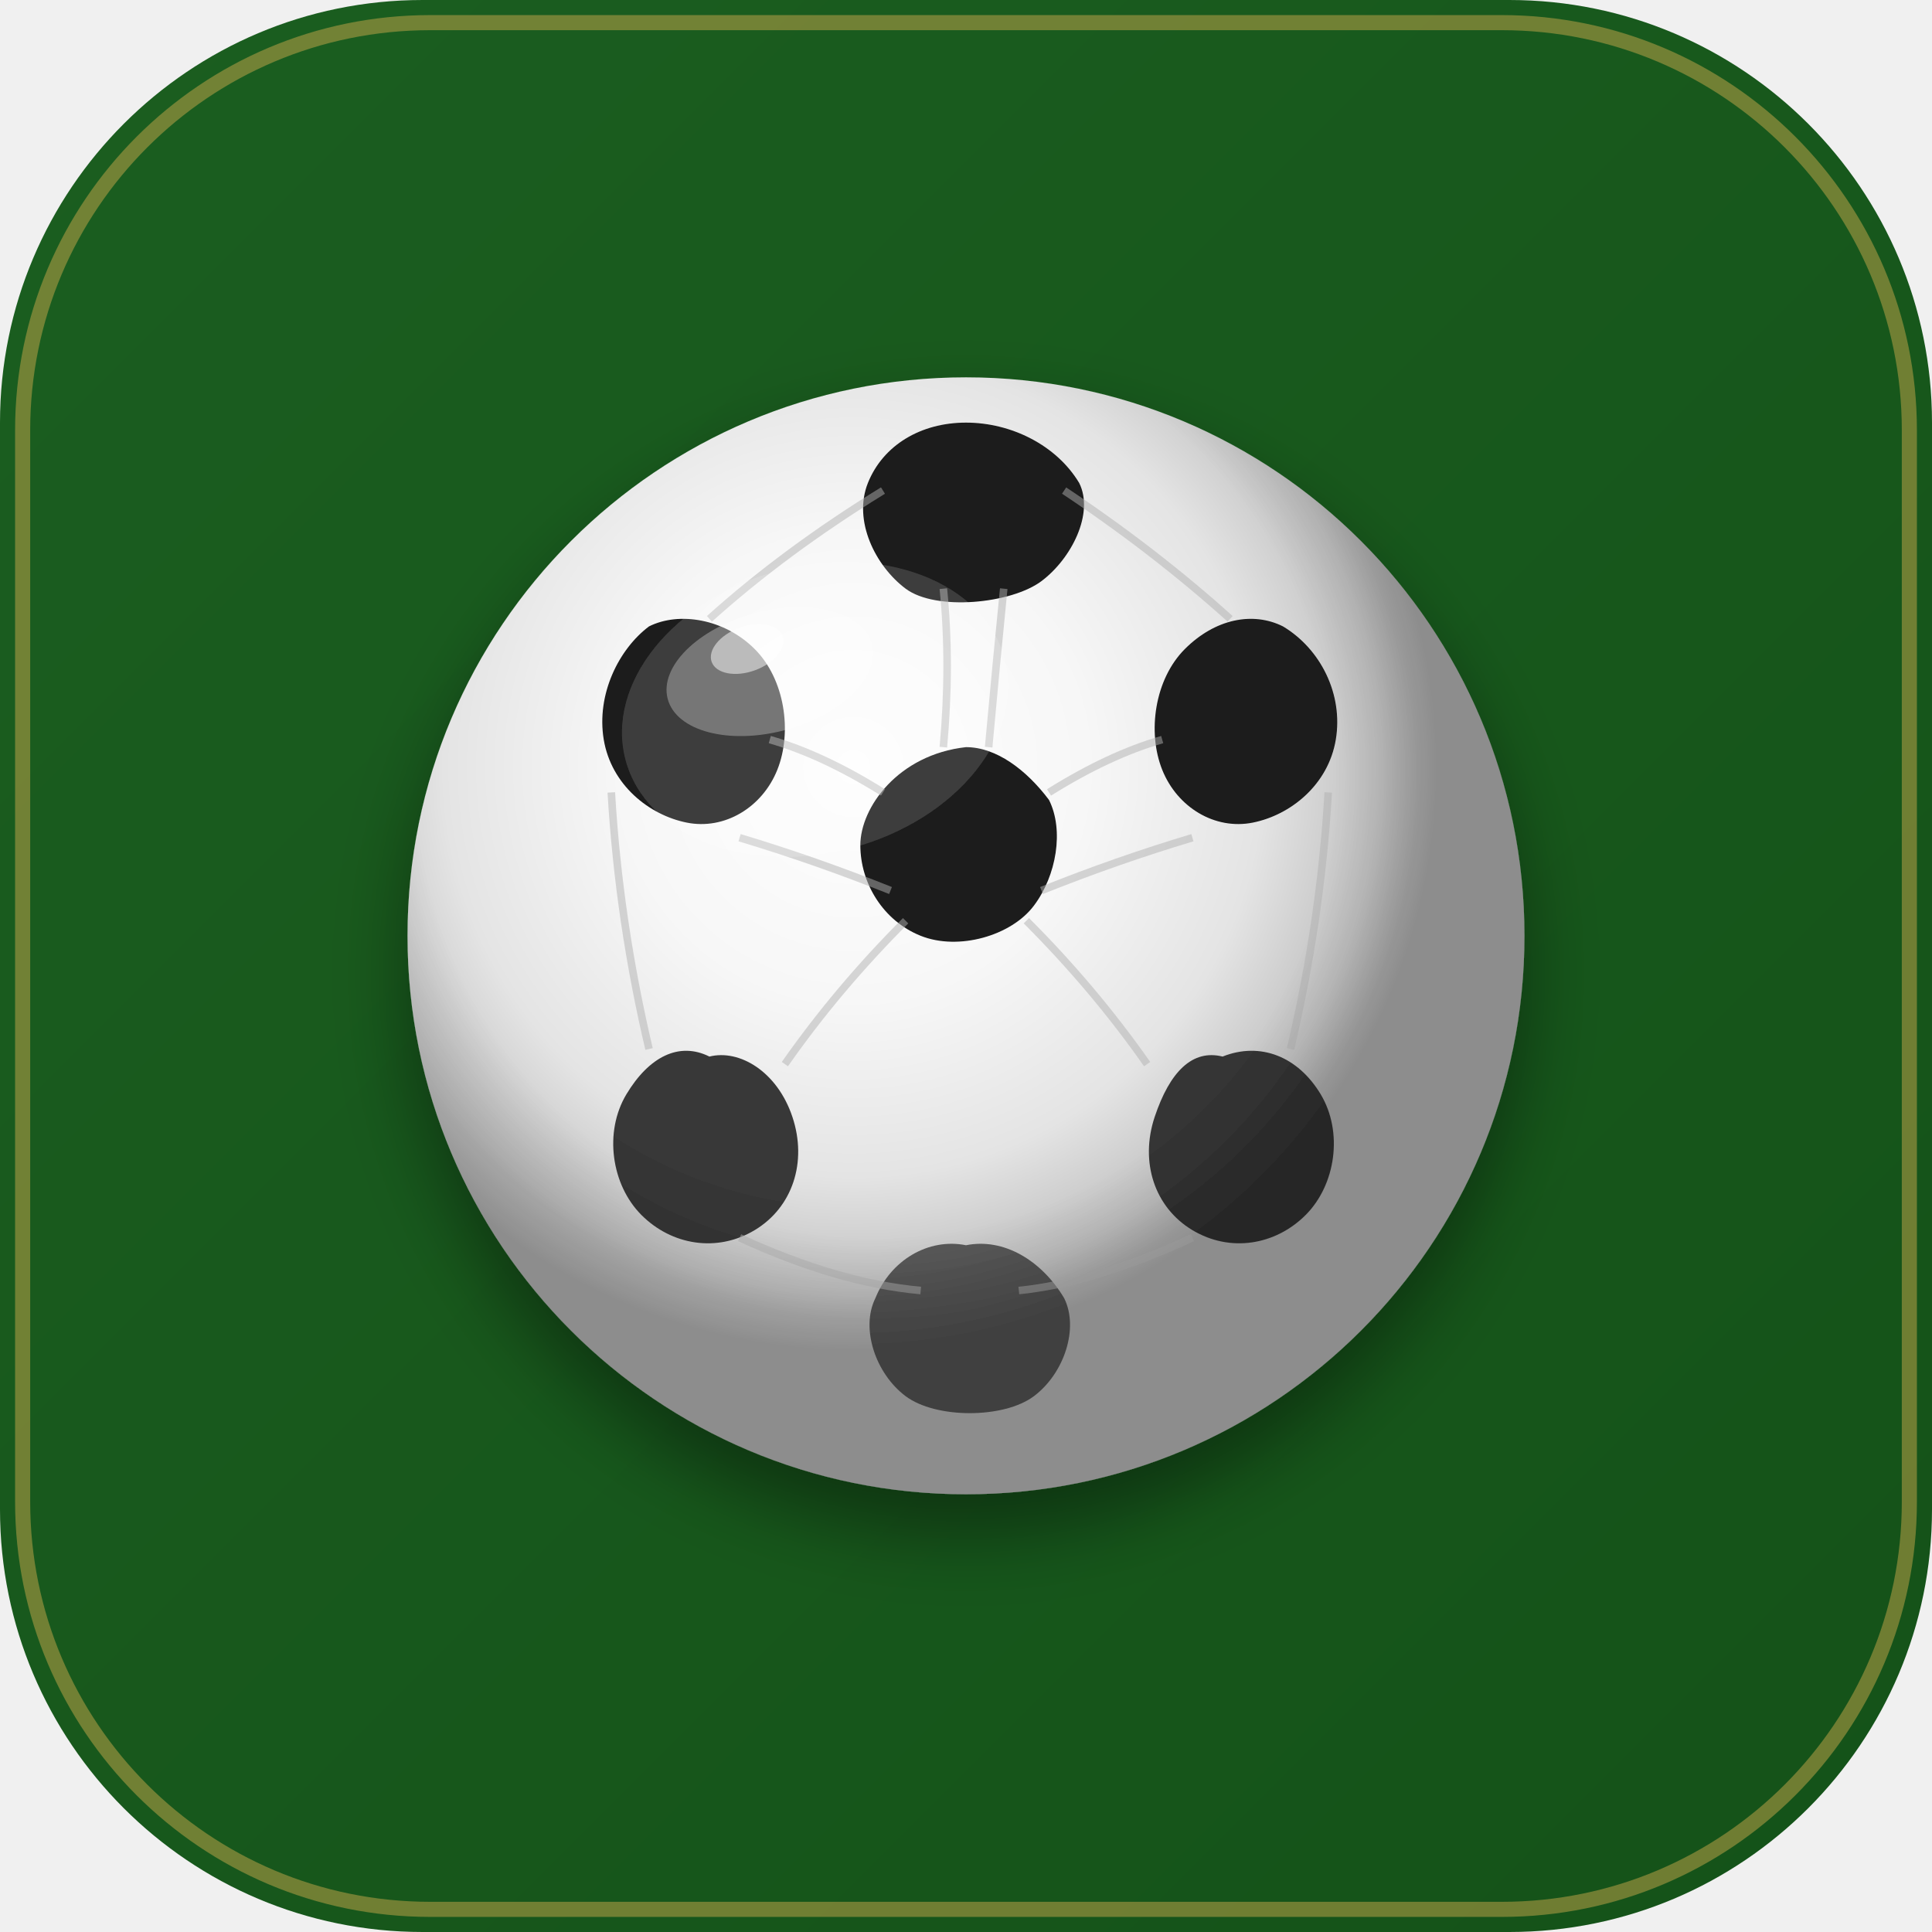
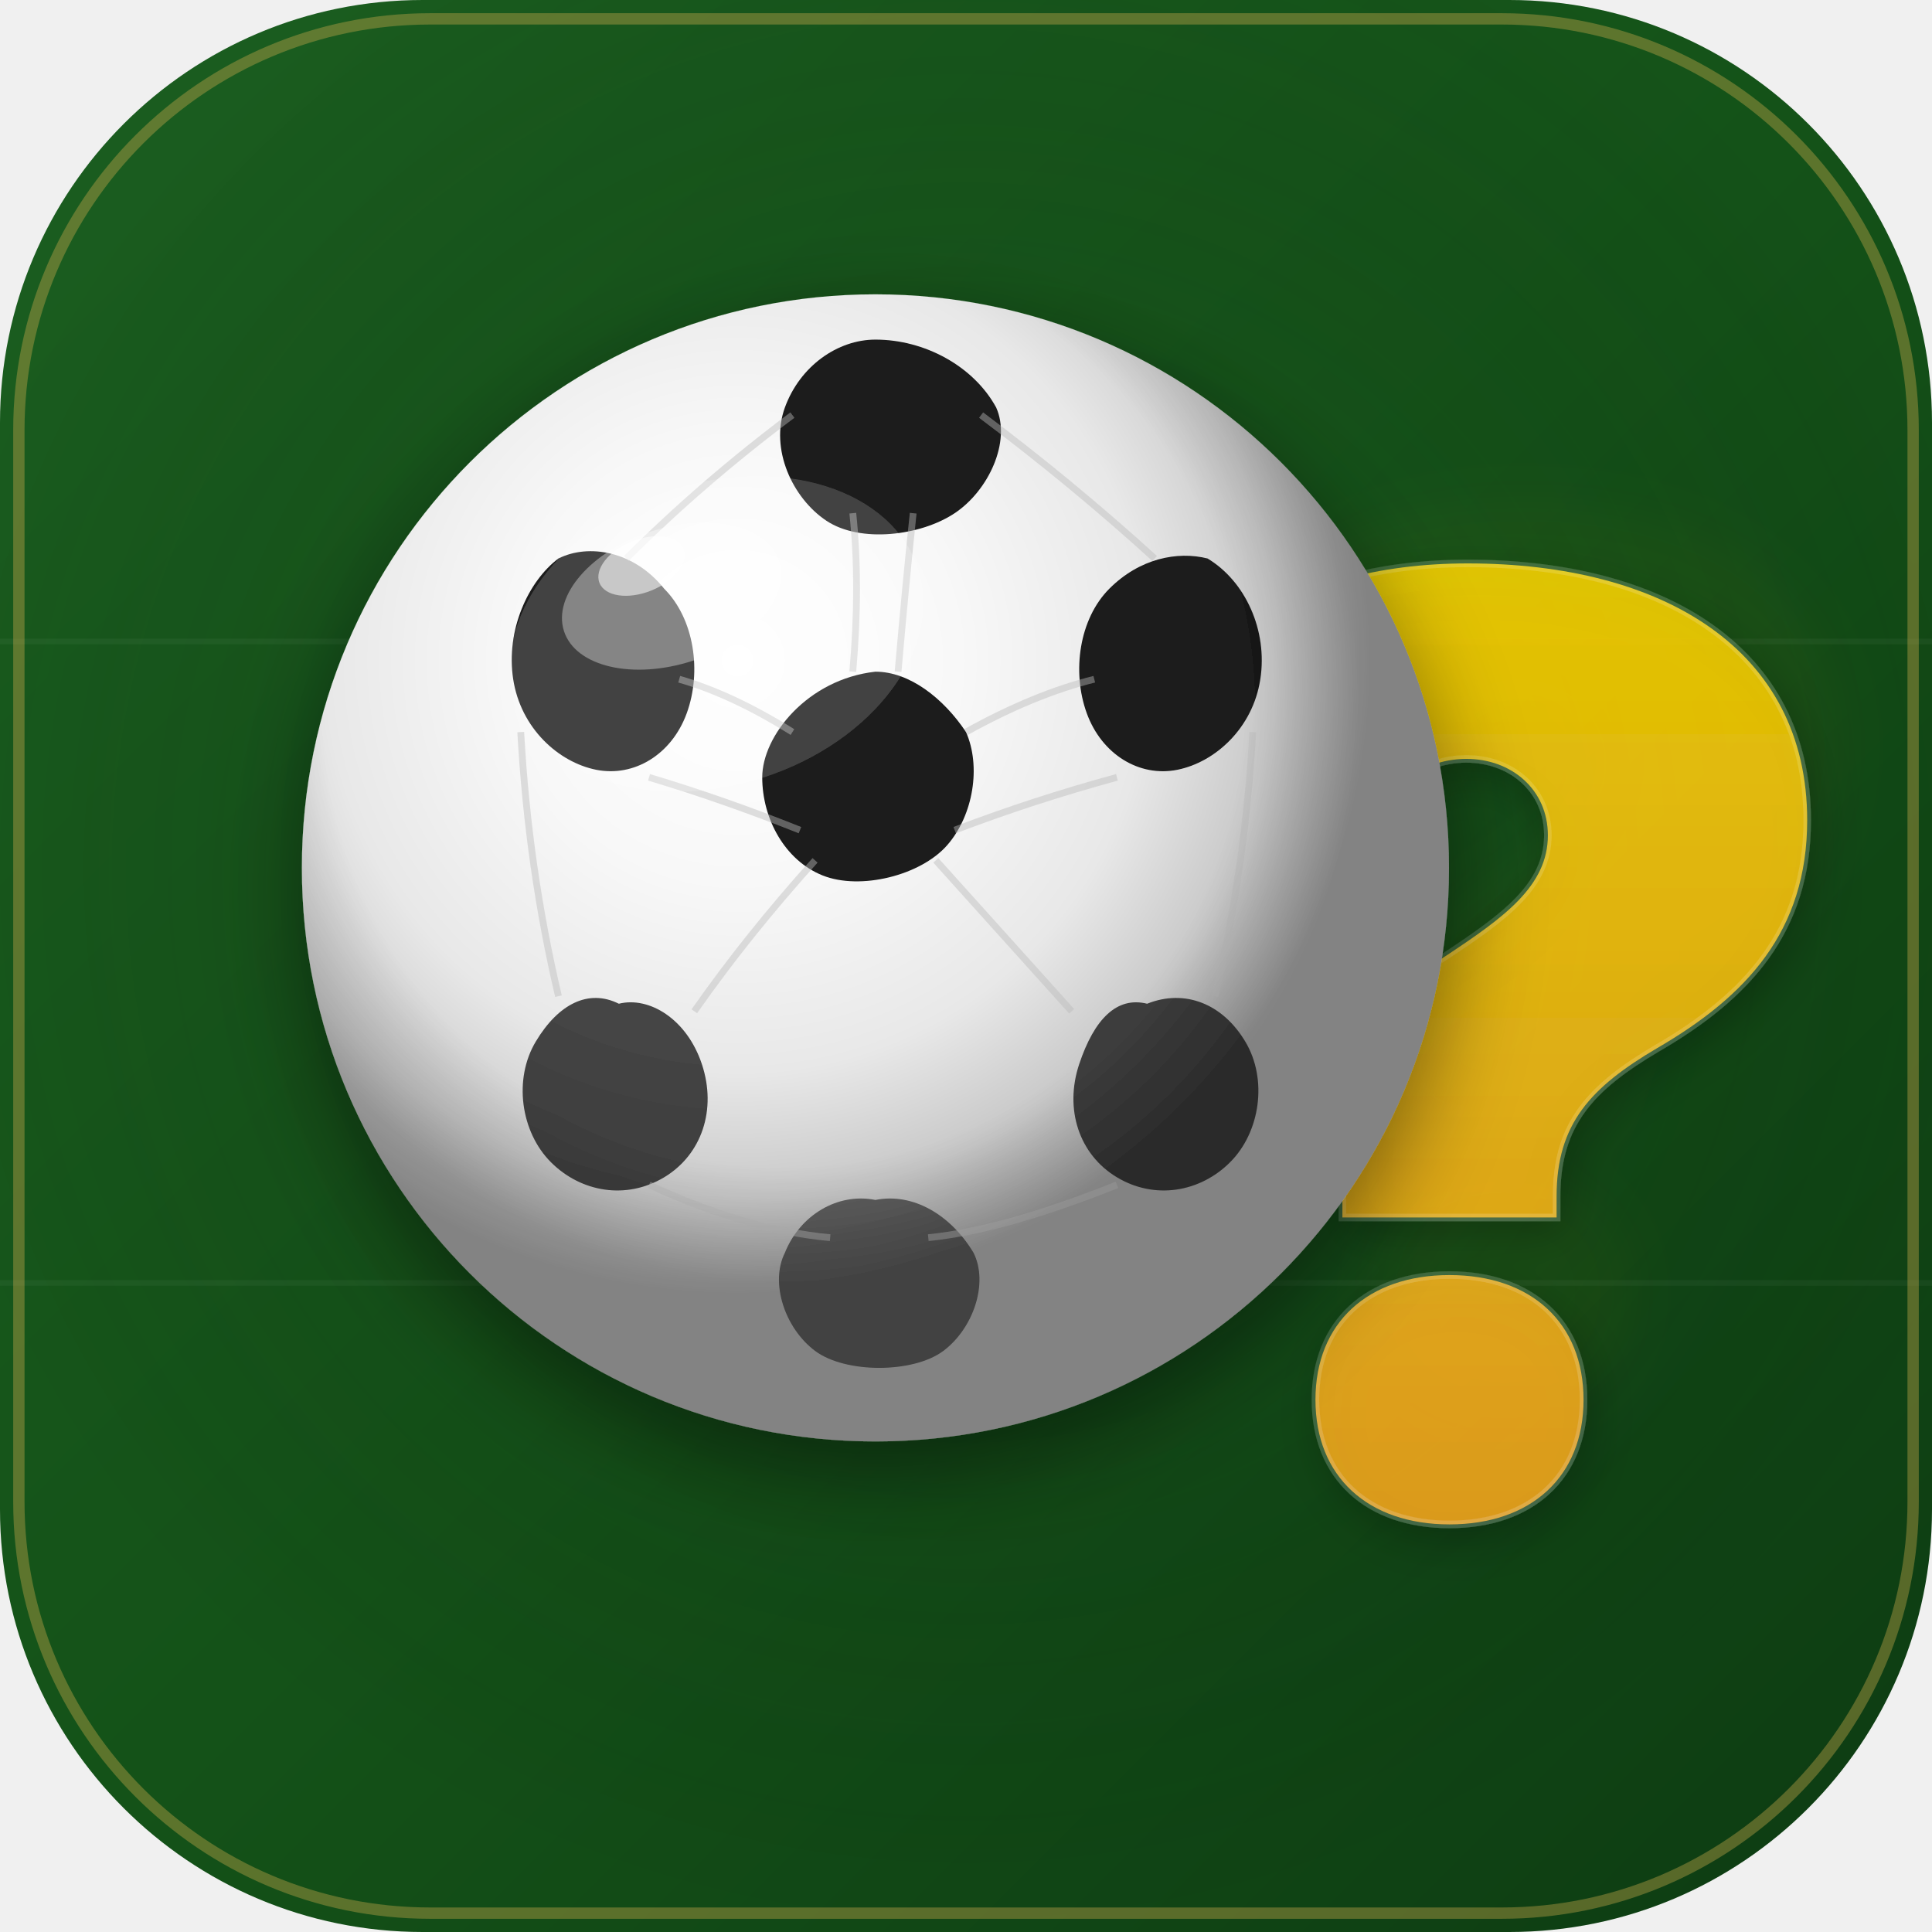
<svg xmlns="http://www.w3.org/2000/svg" width="512" height="512" viewBox="0 0 512 512">
  <defs>
    <linearGradient id="bg" x1="0" y1="0" x2="512" y2="512" gradientUnits="userSpaceOnUse">
      <stop offset="0%" stop-color="#1b5e20" />
-       <stop offset="100%" stop-color="#145218" />
+       <stop offset="50%" stop-color="#145218" />
+       <stop offset="100%" stop-color="#0d3b12" />
    </linearGradient>
-     <radialGradient id="ball" cx="0.4" cy="0.35" r="0.52">
-       <stop offset="0%" stop-color="#fefefe" />
-       <stop offset="40%" stop-color="#f7f7f7" />
-       <stop offset="70%" stop-color="#e4e4e4" />
-       <stop offset="90%" stop-color="#c0c0c0" />
+     <radialGradient id="bgGlow" cx="0.5" cy="0.45" r="0.55">
+       <stop offset="0%" stop-color="#2e7d32" stop-opacity="0.3" />
+       <stop offset="100%" stop-color="transparent" />
+     </radialGradient>
+     <radialGradient id="ball" cx="0.38" cy="0.32" r="0.55">
+       <stop offset="0%" stop-color="#ffffff" />
+       <stop offset="35%" stop-color="#f8f8f8" />
+       <stop offset="65%" stop-color="#e8e8e8" />
+       <stop offset="85%" stop-color="#c8c8c8" />
      <stop offset="100%" stop-color="#a0a0a0" />
    </radialGradient>
-     <radialGradient id="inner" cx="0.42" cy="0.36" r="0.48">
+     <radialGradient id="inner" cx="0.42" cy="0.36" r="0.5">
      <stop offset="0%" stop-color="rgba(255,255,255,0)" />
-       <stop offset="85%" stop-color="rgba(0,0,0,0)" />
-       <stop offset="100%" stop-color="rgba(0,0,0,0.12)" />
+       <stop offset="80%" stop-color="rgba(0,0,0,0)" />
+       <stop offset="100%" stop-color="rgba(0,0,0,0.18)" />
    </radialGradient>
+     <linearGradient id="qGrad" x1="0" y1="0" x2="0" y2="1">
+       <stop offset="0%" stop-color="#ffd600" />
+       <stop offset="100%" stop-color="#f9a825" />
+     </linearGradient>
    <filter id="ds">
-       <feGaussianBlur in="SourceAlpha" stdDeviation="10" />
-       <feOffset dy="10" />
+       <feGaussianBlur in="SourceAlpha" stdDeviation="12" />
+       <feOffset dy="8" />
      <feComponentTransfer>
-         <feFuncA type="linear" slope="0.4" />
+         <feFuncA type="linear" slope="0.45" />
      </feComponentTransfer>
      <feMerge>
        <feMergeNode />
        <feMergeNode in="SourceGraphic" />
      </feMerge>
    </filter>
+     <filter id="qShadow">
+       <feGaussianBlur in="SourceAlpha" stdDeviation="6" />
+       <feOffset dx="2" dy="4" />
+       <feComponentTransfer>
+         <feFuncA type="linear" slope="0.3" />
+       </feComponentTransfer>
+       <feMerge>
+         <feMergeNode />
+         <feMergeNode in="SourceGraphic" />
+       </feMerge>
+     </filter>
+     <filter id="qGlow">
+       <feGaussianBlur stdDeviation="8" />
+       <feComponentTransfer>
+         <feFuncA type="linear" slope="0.4" />
+       </feComponentTransfer>
+     </filter>
  </defs>
  <rect width="512" height="512" rx="112" fill="url(#bg)" />
+   <rect width="512" height="512" rx="112" fill="url(#bgGlow)" />
+   <g opacity="0.04" stroke="#fff" stroke-width="1.5">
+     <line x1="0" y1="170" x2="512" y2="170" />
+     <line x1="0" y1="340" x2="512" y2="340" />
+     <circle cx="256" cy="256" r="60" fill="none" />
+   </g>
+   <text x="310" y="370" font-family="'Inter', system-ui, sans-serif" font-size="320" font-weight="900" fill="#ffd600" opacity="0.08" filter="url(#qGlow)">?</text>
+   <g filter="url(#qShadow)">
+     <text x="290" y="400" font-family="'Inter', system-ui, sans-serif" font-size="340" font-weight="900" fill="url(#qGrad)" opacity="0.85" letter-spacing="-10">?</text>
+     <text x="290" y="400" font-family="'Inter', system-ui, sans-serif" font-size="340" font-weight="900" fill="none" stroke="#fff" stroke-width="2" opacity="0.15" letter-spacing="-10">?</text>
+   </g>
  <g filter="url(#ds)">
-     <circle cx="256" cy="248" r="148" fill="url(#ball)" />
-     <path d="M256,198 C264,198 272,204 278,212 C282,220 280,232 274,240 C268,248 254,252 244,248 C234,244 228,234 228,224 C228,214 238,200 256,198Z" fill="#1a1a1a" />
-     <path d="M256,112 C268,112 280,118 286,128 C290,136 284,148 276,154 C268,160 248,162 240,156 C232,150 226,138 230,128 C234,118 244,112 256,112Z" fill="#1a1a1a" />
-     <path d="M340,166 C350,172 356,184 354,196 C352,208 342,216 332,218 C322,220 312,214 308,204 C304,194 306,180 314,172 C322,164 332,162 340,166Z" fill="#1a1a1a" />
-     <path d="M172,166 C180,162 192,164 200,172 C208,180 210,194 206,204 C202,214 192,220 182,218 C172,216 162,208 160,196 C158,184 164,172 172,166Z" fill="#1a1a1a" />
-     <path d="M324,280 C334,276 344,280 350,290 C356,300 354,314 346,322 C338,330 326,332 316,326 C306,320 302,308 306,296 C310,284 316,278 324,280Z" fill="#1a1a1a" opacity="0.85" />
-     <path d="M188,280 C196,278 206,284 210,296 C214,308 210,320 200,326 C190,332 178,330 170,322 C162,314 160,300 166,290 C172,280 180,276 188,280Z" fill="#1a1a1a" opacity="0.85" />
-     <path d="M256,330 C266,328 276,334 282,344 C286,352 282,364 274,370 C266,376 248,376 240,370 C232,364 228,352 232,344 C236,334 246,328 256,330Z" fill="#1a1a1a" opacity="0.65" />
-     <g fill="none" stroke="#b0b0b0" stroke-width="2" opacity="0.5">
-       <path d="M250,198 Q252,176 250,156" />
-       <path d="M262,198 Q264,176 266,156" />
-       <path d="M278,210 Q294,200 308,196" />
-       <path d="M276,236 Q296,228 316,222" />
-       <path d="M234,210 Q218,200 204,196" />
-       <path d="M236,236 Q216,228 196,222" />
-       <path d="M272,244 Q290,262 304,282" />
-       <path d="M240,244 Q222,262 208,282" />
-       <path d="M282,130 Q306,146 326,164" />
-       <path d="M234,130 Q208,146 188,164" />
-       <path d="M352,210 Q350,244 342,278" />
-       <path d="M162,210 Q164,244 172,278" />
-       <path d="M316,328 Q290,340 270,342" />
-       <path d="M196,328 Q222,340 244,342" />
+     <circle cx="232" cy="230" r="152" fill="url(#ball)" />
+     <path d="M232,178 C241,178 250,185 256,194 C260,203 258,216 251,224 C244,232 228,236 218,232 C208,228 202,217 202,206 C202,195 214,180 232,178Z" fill="#1a1a1a" />
+     <path d="M232,90 C245,90 258,97 264,108 C268,117 262,130 253,136 C244,142 228,144 219,138 C210,132 204,119 208,108 C212,97 222,90 232,90Z" fill="#1a1a1a" />
+     <path d="M320,148 C330,154 336,167 334,180 C332,193 322,202 312,204 C302,206 292,200 288,189 C284,178 286,164 294,156 C302,148 312,146 320,148Z" fill="#1a1a1a" />
+     <path d="M148,148 C156,144 168,146 176,156 C184,164 186,178 182,189 C178,200 168,206 158,204 C148,202 138,193 136,180 C134,167 140,154 148,148Z" fill="#1a1a1a" />
+     <path d="M304,266 C314,262 324,266 330,276 C336,286 334,300 326,308 C318,316 306,318 296,312 C286,306 282,294 286,282 C290,270 296,264 304,266Z" fill="#1a1a1a" opacity="0.8" />
+     <path d="M164,266 C172,264 182,270 186,282 C190,294 186,306 176,312 C166,318 154,316 146,308 C138,300 136,286 142,276 C148,266 156,262 164,266Z" fill="#1a1a1a" opacity="0.8" />
+     <path d="M232,318 C242,316 252,322 258,332 C262,340 258,352 250,358 C242,364 224,364 216,358 C208,352 204,340 208,332 C212,322 222,316 232,318Z" fill="#1a1a1a" opacity="0.6" />
+     <g fill="none" stroke="#bbb" stroke-width="1.8" opacity="0.45">
+       <path d="M226,178 Q228,155 226,136" />
+       <path d="M238,178 Q240,155 242,136" />
+       <path d="M256,194 Q274,184 290,180" />
+       <path d="M253,220 Q274,212 296,206" />
+       <path d="M210,194 Q194,184 180,180" />
+       <path d="M212,220 Q192,212 172,206" />
+       <path d="M248,228 Q266,248 284,268" />
+       <path d="M216,228 Q198,248 184,268" />
+       <path d="M260,110 Q284,128 306,148" />
+       <path d="M210,110 Q186,128 166,148" />
+       <path d="M332,194 Q330,230 322,264" />
+       <path d="M138,194 Q140,230 148,264" />
+       <path d="M296,314 Q266,326 246,328" />
+       <path d="M172,314 Q198,326 220,328" />
    </g>
-     <circle cx="256" cy="248" r="148" fill="url(#inner)" />
-     <ellipse cx="216" cy="188" rx="52" ry="38" fill="white" opacity="0.15" transform="rotate(-15,216,188)" />
-     <ellipse cx="204" cy="178" rx="28" ry="16" fill="white" opacity="0.3" transform="rotate(-15,204,178)" />
-     <ellipse cx="198" cy="172" rx="10" ry="6" fill="white" opacity="0.5" transform="rotate(-20,198,172)" />
+     <circle cx="232" cy="230" r="152" fill="url(#inner)" />
+     <ellipse cx="190" cy="168" rx="56" ry="40" fill="white" opacity="0.18" transform="rotate(-18,190,168)" />
+     <ellipse cx="178" cy="158" rx="30" ry="18" fill="white" opacity="0.35" transform="rotate(-18,178,158)" />
+     <ellipse cx="170" cy="150" rx="12" ry="7" fill="white" opacity="0.55" transform="rotate(-22,170,150)" />
  </g>
-   <rect x="6" y="6" width="500" height="500" rx="108" fill="none" stroke="#c9a84c" stroke-width="4" opacity="0.5" />
+   <rect x="5" y="5" width="502" height="502" rx="109" fill="none" stroke="#c9a84c" stroke-width="3" opacity="0.4" />
</svg>
